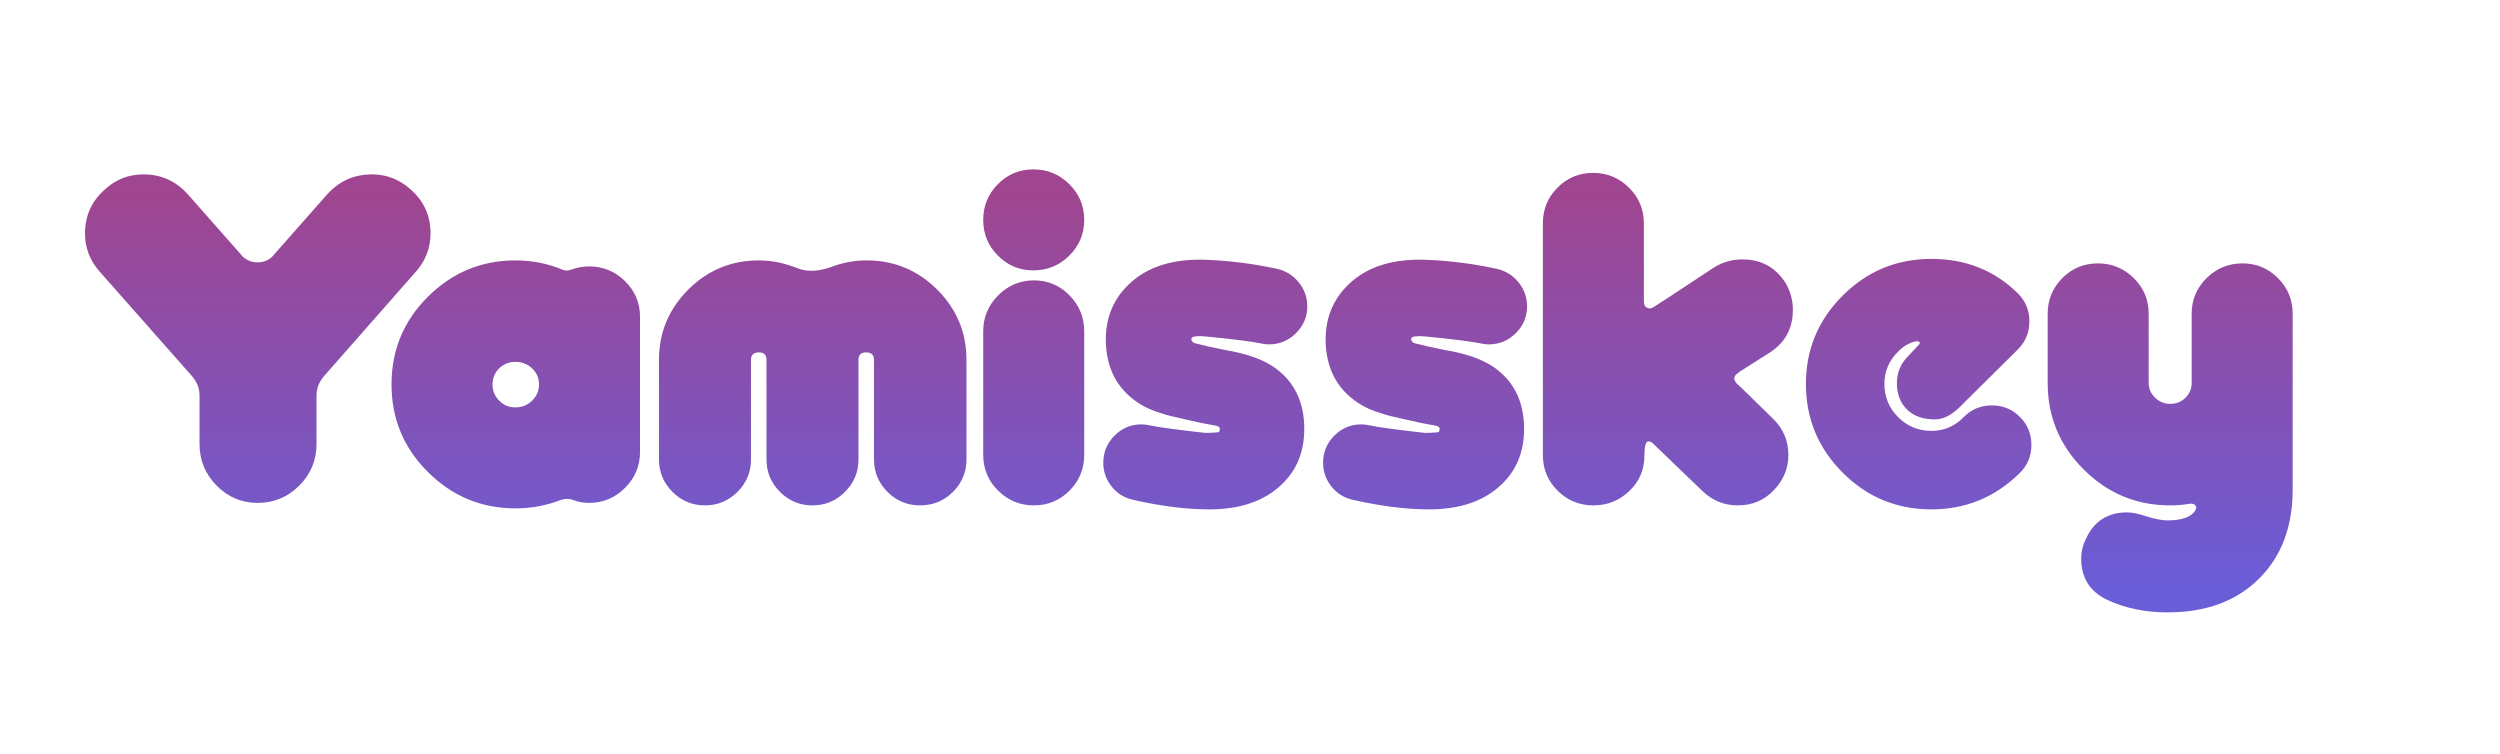
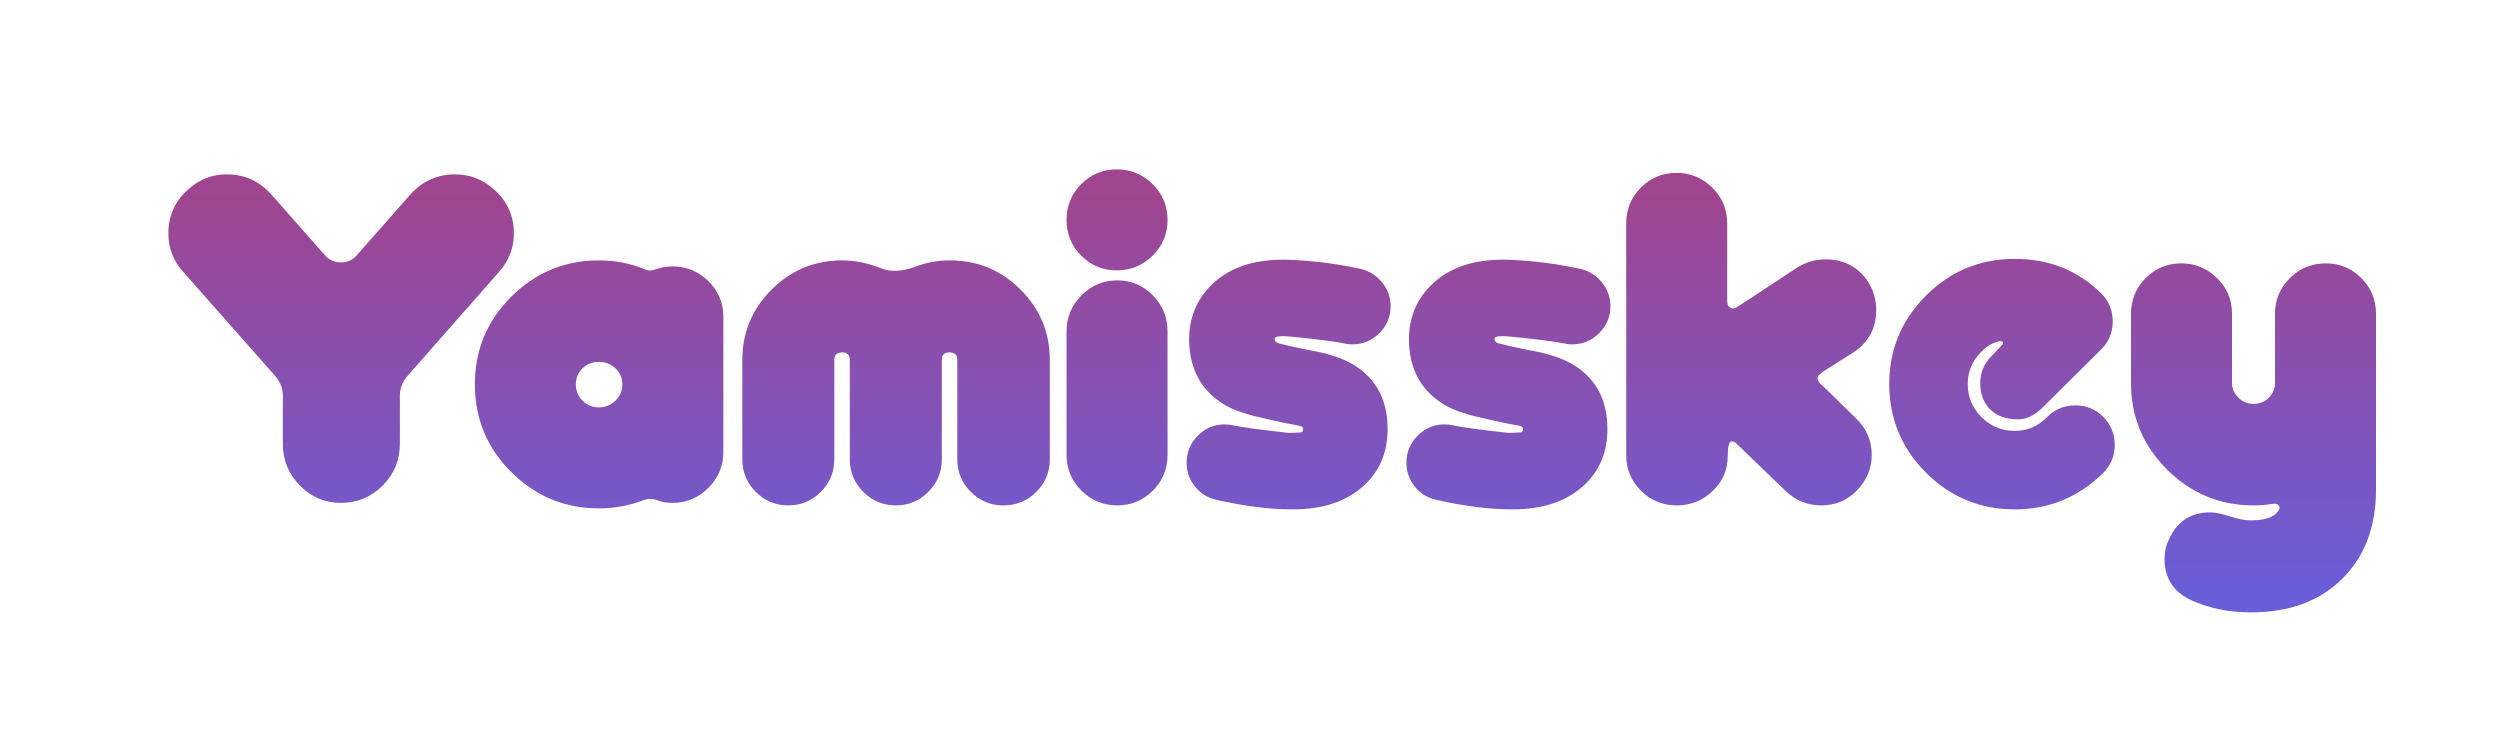
- <svg xmlns="http://www.w3.org/2000/svg" id="svg10" version="1.1" viewBox="-10 -10 300 70" height="205.08" width="680">
+ <svg xmlns="http://www.w3.org/2000/svg" id="svg10" version="1.1" viewBox="-20 -10 300 70" height="205.08" width="680">
  <style>
    #g8 {
      animation-name: floating;
      animation-duration: 3s;
      animation-iteration-count: infinite;
      animation-timing-function: ease-in-out;
    }

    @keyframes floating {
      0% { transform: translate(0, 0px); }
      50% { transform: translate(0, -8px); }
      100% { transform: translate(0, 0px); }
    }
  </style>
  <linearGradient id="myGradient" gradientTransform="rotate(90)">
    <stop offset="5%" stop-color="#A0458F" />
    <stop offset="95%" stop-color="#6A5DD8" />
  </linearGradient>
  <defs id="defs14" />
  <g id="g8">
    <path id="yamisskey" d="M870.171,164.111 C861.127,173.030 848.971,177.493 833.699,177.493 C824.855,177.493 816.887,175.858 809.787,172.593 C802.687,169.324 799.137,163.758 799.137,155.893 C799.137,153.224 799.737,150.693 800.937,148.293 C804.137,141.093 809.668,137.493 817.537,137.493 C819.402,137.493 822.002,138.024 825.337,139.093 C828.668,140.158 831.402,140.693 833.537,140.693 C839.137,140.693 842.802,139.493 844.537,137.093 C845.202,136.158 845.337,135.424 844.937,134.893 C844.402,134.093 843.468,133.824 842.137,134.093 C839.868,134.493 837.402,134.693 834.737,134.693 C821.268,134.693 809.737,129.905 800.137,120.324 C790.537,110.743 785.737,99.233 785.737,85.793 L785.737,58.052 C785.737,52.464 787.693,47.705 791.605,43.780 C795.518,39.855 800.262,37.893 805.837,37.893 C811.409,37.893 816.184,39.855 820.165,43.774 C824.146,47.693 826.137,52.443 826.137,58.021 L826.137,85.724 C826.137,87.983 826.990,89.943 828.696,91.602 C830.402,93.264 832.415,94.093 834.737,94.093 C837.193,94.093 839.240,93.264 840.877,91.602 C842.515,89.943 843.337,87.983 843.337,85.724 L843.337,58.021 C843.337,52.443 845.324,47.693 849.305,43.774 C853.287,39.855 858.062,37.893 863.637,37.893 C869.209,37.893 873.952,39.858 877.865,43.786 C881.777,47.714 883.737,52.474 883.737,58.064 L883.737,85.824 C883.737,87.689 883.737,89.686 883.737,91.814 L883.737,128.364 C883.737,143.274 879.215,155.189 870.171,164.111 ZM732.828,69.093 C730.159,69.761 727.894,71.093 726.028,73.093 C722.294,76.693 720.428,81.027 720.428,86.093 C720.428,91.293 722.259,95.727 725.928,99.393 C729.594,103.061 734.028,104.893 739.228,104.893 C744.294,104.893 748.628,103.027 752.228,99.293 C755.294,96.227 759.028,94.693 763.428,94.693 C767.828,94.693 771.559,96.227 774.628,99.293 C777.694,102.361 779.228,106.093 779.228,110.493 C779.228,114.893 777.694,118.627 774.628,121.693 C764.759,131.427 752.959,136.293 739.228,136.293 C725.359,136.293 713.528,131.393 703.728,121.593 C693.928,111.793 689.028,99.961 689.028,86.093 C689.028,72.361 693.928,60.593 703.728,50.793 C713.528,40.993 725.359,36.093 739.228,36.093 C752.959,36.093 764.494,40.693 773.828,49.893 C776.894,52.961 778.428,56.693 778.428,61.093 C778.428,65.493 776.894,69.227 773.828,72.293 L750.628,95.293 C747.294,98.627 743.959,100.293 740.628,100.293 C735.828,100.293 732.094,98.964 729.428,96.308 C726.759,93.652 725.428,90.133 725.428,85.749 C725.428,81.499 726.991,77.846 730.122,74.789 L734.100,70.564 C734.584,70.146 734.694,69.724 734.428,69.302 C734.028,69.030 733.494,68.961 732.828,69.093 ZM662.220,81.402 L662.220,81.602 L661.820,81.799 C659.951,82.999 659.886,84.461 661.620,86.193 C662.020,86.458 666.751,91.049 675.820,99.964 C679.951,103.958 682.020,108.814 682.020,114.533 C682.020,119.858 680.086,124.549 676.220,128.605 C672.351,132.664 667.551,134.693 661.820,134.693 C656.351,134.693 651.620,132.774 647.620,128.936 L627.620,109.689 C627.086,109.293 626.551,109.093 626.020,109.093 C624.951,109.093 624.420,111.049 624.420,114.955 C624.420,120.427 622.420,125.083 618.420,128.927 C614.420,132.771 609.620,134.693 604.020,134.693 C598.420,134.693 593.651,132.736 589.720,128.821 C585.786,124.905 583.820,120.158 583.820,114.583 L583.820,21.802 C583.820,16.227 585.776,11.483 589.689,7.568 C593.601,3.652 598.345,1.693 603.920,1.693 C609.492,1.693 614.267,3.661 618.248,7.593 C622.229,11.527 624.220,16.293 624.220,21.893 L624.220,53.093 C624.220,54.427 624.689,55.293 625.626,55.693 C626.426,56.093 627.295,55.961 628.233,55.293 C628.767,55.027 636.795,49.761 652.314,39.493 C655.792,37.361 659.539,36.293 663.551,36.293 C670.908,36.293 676.595,39.286 680.611,45.274 C682.748,48.736 683.820,52.461 683.820,56.452 C683.820,63.771 680.820,69.427 674.820,73.418 L662.220,81.402 ZM562.099,70.293 C561.030,70.293 559.964,70.161 558.899,69.893 C555.030,69.093 547.564,68.161 536.499,67.093 C535.164,66.961 533.899,66.961 532.699,67.093 C531.630,67.227 531.099,67.624 531.099,68.283 C531.230,69.080 531.764,69.611 532.702,69.874 C535.896,70.699 539.892,71.593 544.686,72.552 C552.689,73.883 558.958,76.014 563.493,78.946 C572.030,84.543 576.299,92.936 576.299,104.124 C576.299,113.183 573.299,120.577 567.299,126.302 C560.364,132.964 550.699,136.293 538.299,136.293 C529.230,136.293 519.099,135.024 507.899,132.493 C504.299,131.693 501.399,129.893 499.199,127.093 C496.999,124.293 495.899,121.161 495.899,117.693 C495.899,113.427 497.399,109.793 500.399,106.793 C503.399,103.793 506.964,102.293 511.099,102.293 C512.299,102.293 513.430,102.427 514.499,102.693 C518.364,103.493 525.764,104.493 536.699,105.693 C538.164,105.693 539.764,105.627 541.499,105.493 C542.164,105.493 542.499,105.093 542.499,104.293 C542.630,103.627 542.230,103.161 541.299,102.893 C536.764,102.093 532.564,101.227 528.699,100.293 C524.299,99.361 521.164,98.561 519.299,97.893 C515.564,96.827 512.430,95.427 509.899,93.693 C501.364,88.093 497.030,79.693 496.899,68.493 C496.899,59.561 499.964,52.161 506.099,46.293 C513.564,39.093 524.164,35.827 537.899,36.493 C547.099,36.893 556.299,38.093 565.499,40.093 C568.964,40.893 571.830,42.693 574.099,45.493 C576.364,48.293 577.499,51.493 577.499,55.093 C577.499,59.227 575.999,62.793 572.999,65.793 C569.999,68.793 566.364,70.293 562.099,70.293 ZM474.177,70.293 C473.108,70.293 472.043,70.161 470.977,69.893 C467.109,69.093 459.643,68.161 448.577,67.093 C447.243,66.961 445.977,66.961 444.777,67.093 C443.708,67.227 443.177,67.624 443.177,68.283 C443.308,69.080 443.843,69.611 444.780,69.874 C447.974,70.699 451.971,71.593 456.765,72.552 C464.768,73.883 471.037,76.014 475.571,78.946 C484.109,84.543 488.377,92.936 488.377,104.124 C488.377,113.183 485.377,120.577 479.377,126.302 C472.443,132.964 462.777,136.293 450.377,136.293 C441.308,136.293 431.177,135.024 419.977,132.493 C416.377,131.693 413.477,129.893 411.277,127.093 C409.077,124.293 407.977,121.161 407.977,117.693 C407.977,113.427 409.477,109.793 412.477,106.793 C415.477,103.793 419.043,102.293 423.177,102.293 C424.377,102.293 425.509,102.427 426.577,102.693 C430.443,103.493 437.843,104.493 448.777,105.693 C450.243,105.693 451.843,105.627 453.577,105.493 C454.243,105.493 454.577,105.093 454.577,104.293 C454.709,103.627 454.309,103.161 453.377,102.893 C448.843,102.093 444.643,101.227 440.777,100.293 C436.377,99.361 433.243,98.561 431.377,97.893 C427.643,96.827 424.508,95.427 421.977,93.693 C413.443,88.093 409.109,79.693 408.977,68.493 C408.977,59.561 412.043,52.161 418.177,46.293 C425.643,39.093 436.243,35.827 449.977,36.493 C459.177,36.893 468.377,38.093 477.577,40.093 C481.043,40.893 483.909,42.693 486.177,45.493 C488.443,48.293 489.577,51.493 489.577,55.093 C489.577,59.227 488.077,62.793 485.077,65.793 C482.077,68.793 478.443,70.293 474.177,70.293 ZM380.252,134.693 C374.677,134.693 369.902,132.727 365.921,128.793 C361.939,124.861 359.952,120.093 359.952,114.493 L359.952,65.093 C359.952,59.493 361.939,54.693 365.921,50.693 C369.902,46.693 374.677,44.693 380.252,44.693 C385.824,44.693 390.568,46.693 394.480,50.693 C398.393,54.693 400.352,59.493 400.352,65.093 L400.352,114.493 C400.352,120.093 398.393,124.861 394.480,128.793 C390.568,132.727 385.824,134.693 380.252,134.693 ZM380.052,40.693 C374.477,40.693 369.733,38.727 365.821,34.793 C361.908,30.861 359.952,26.093 359.952,20.493 C359.952,14.893 361.908,10.127 365.821,6.193 C369.733,2.261 374.477,0.293 380.052,0.293 C385.624,0.293 390.399,2.261 394.380,6.193 C398.361,10.127 400.352,14.893 400.352,20.493 C400.352,26.093 398.361,30.861 394.380,34.793 C390.399,38.727 385.624,40.693 380.052,40.693 ZM334.659,134.693 C329.590,134.693 325.259,132.893 321.659,129.293 C318.059,125.693 316.259,121.361 316.259,116.293 L316.259,76.493 C316.259,74.493 315.190,73.493 313.059,73.493 C311.059,73.493 310.059,74.493 310.059,76.493 L310.059,116.293 C310.059,121.361 308.259,125.693 304.659,129.293 C301.059,132.893 296.724,134.693 291.659,134.693 C286.590,134.693 282.259,132.893 278.659,129.293 C275.059,125.693 273.259,121.361 273.259,116.293 L273.259,76.493 C273.259,74.493 272.259,73.493 270.259,73.493 C268.124,73.493 267.059,74.493 267.059,76.493 L267.059,116.293 C267.059,121.361 265.259,125.693 261.659,129.293 C258.059,132.893 253.724,134.693 248.659,134.693 C243.590,134.693 239.259,132.893 235.659,129.293 C232.059,125.693 230.259,121.361 230.259,116.293 L230.259,76.493 C230.259,65.561 234.159,56.193 241.959,48.393 C249.759,40.593 259.190,36.693 270.259,36.693 C275.324,36.693 280.524,37.761 285.859,39.893 C289.590,41.361 294.059,41.161 299.259,39.293 C303.790,37.561 308.459,36.693 313.259,36.693 C324.324,36.693 333.759,40.593 341.559,48.393 C349.359,56.193 353.259,65.561 353.259,76.493 L353.259,116.293 C353.259,121.361 351.459,125.693 347.859,129.293 C344.259,132.893 339.859,134.693 334.659,134.693 ZM202.275,133.693 C199.875,133.693 197.740,133.293 195.875,132.493 C194.275,131.961 192.675,131.961 191.075,132.493 C185.206,134.758 179.140,135.893 172.875,135.893 C159.275,135.893 147.606,131.061 137.875,121.393 C128.140,111.727 123.275,100.027 123.275,86.293 C123.275,72.561 128.140,60.861 137.875,51.193 C147.606,41.527 159.275,36.693 172.875,36.693 C179.540,36.693 185.875,37.961 191.875,40.493 C192.806,40.893 194.006,40.827 195.475,40.293 C197.740,39.493 200.006,39.093 202.275,39.093 C207.875,39.093 212.675,41.061 216.675,44.993 C220.675,48.927 222.675,53.693 222.675,59.293 L222.675,113.293 C222.675,118.893 220.675,123.693 216.675,127.693 C212.675,131.693 207.875,133.693 202.275,133.693 ZM179.515,79.893 C177.675,78.161 175.459,77.293 172.872,77.293 C170.284,77.293 168.103,78.161 166.331,79.893 C164.559,81.627 163.675,83.761 163.675,86.293 C163.675,88.827 164.559,90.993 166.331,92.793 C168.103,94.593 170.284,95.493 172.872,95.493 C175.459,95.493 177.675,94.593 179.515,92.793 C181.353,90.993 182.275,88.827 182.275,86.293 C182.275,83.761 181.353,81.627 179.515,79.893 ZM96.077,83.214 C94.208,85.486 93.277,88.024 93.277,90.827 L93.277,110.055 C93.277,116.599 90.977,122.177 86.377,126.783 C81.777,131.389 76.209,133.693 69.677,133.693 C63.330,133.693 57.877,131.389 53.318,126.783 C48.755,122.177 46.477,116.599 46.477,110.055 L46.477,90.827 C46.477,88.024 45.540,85.486 43.665,83.214 L6.502,41.152 C2.618,36.746 0.677,31.674 0.677,25.930 C0.677,18.718 3.408,12.777 8.877,8.102 C13.143,4.230 18.208,2.293 24.077,2.293 C31.143,2.293 37.077,4.977 41.877,10.339 L63.877,35.280 C65.608,36.755 67.543,37.493 69.677,37.493 C71.943,37.493 73.877,36.755 75.477,35.280 L97.477,10.339 C102.277,4.977 108.277,2.293 115.477,2.293 C121.209,2.293 126.277,4.230 130.677,8.102 C136.143,12.777 138.877,18.718 138.877,25.930 C138.877,31.674 136.943,36.746 133.077,41.152 L96.077,83.214 Z" transform="scale(0.3)" style="fill:url(#myGradient);" />
  </g>
</svg>
